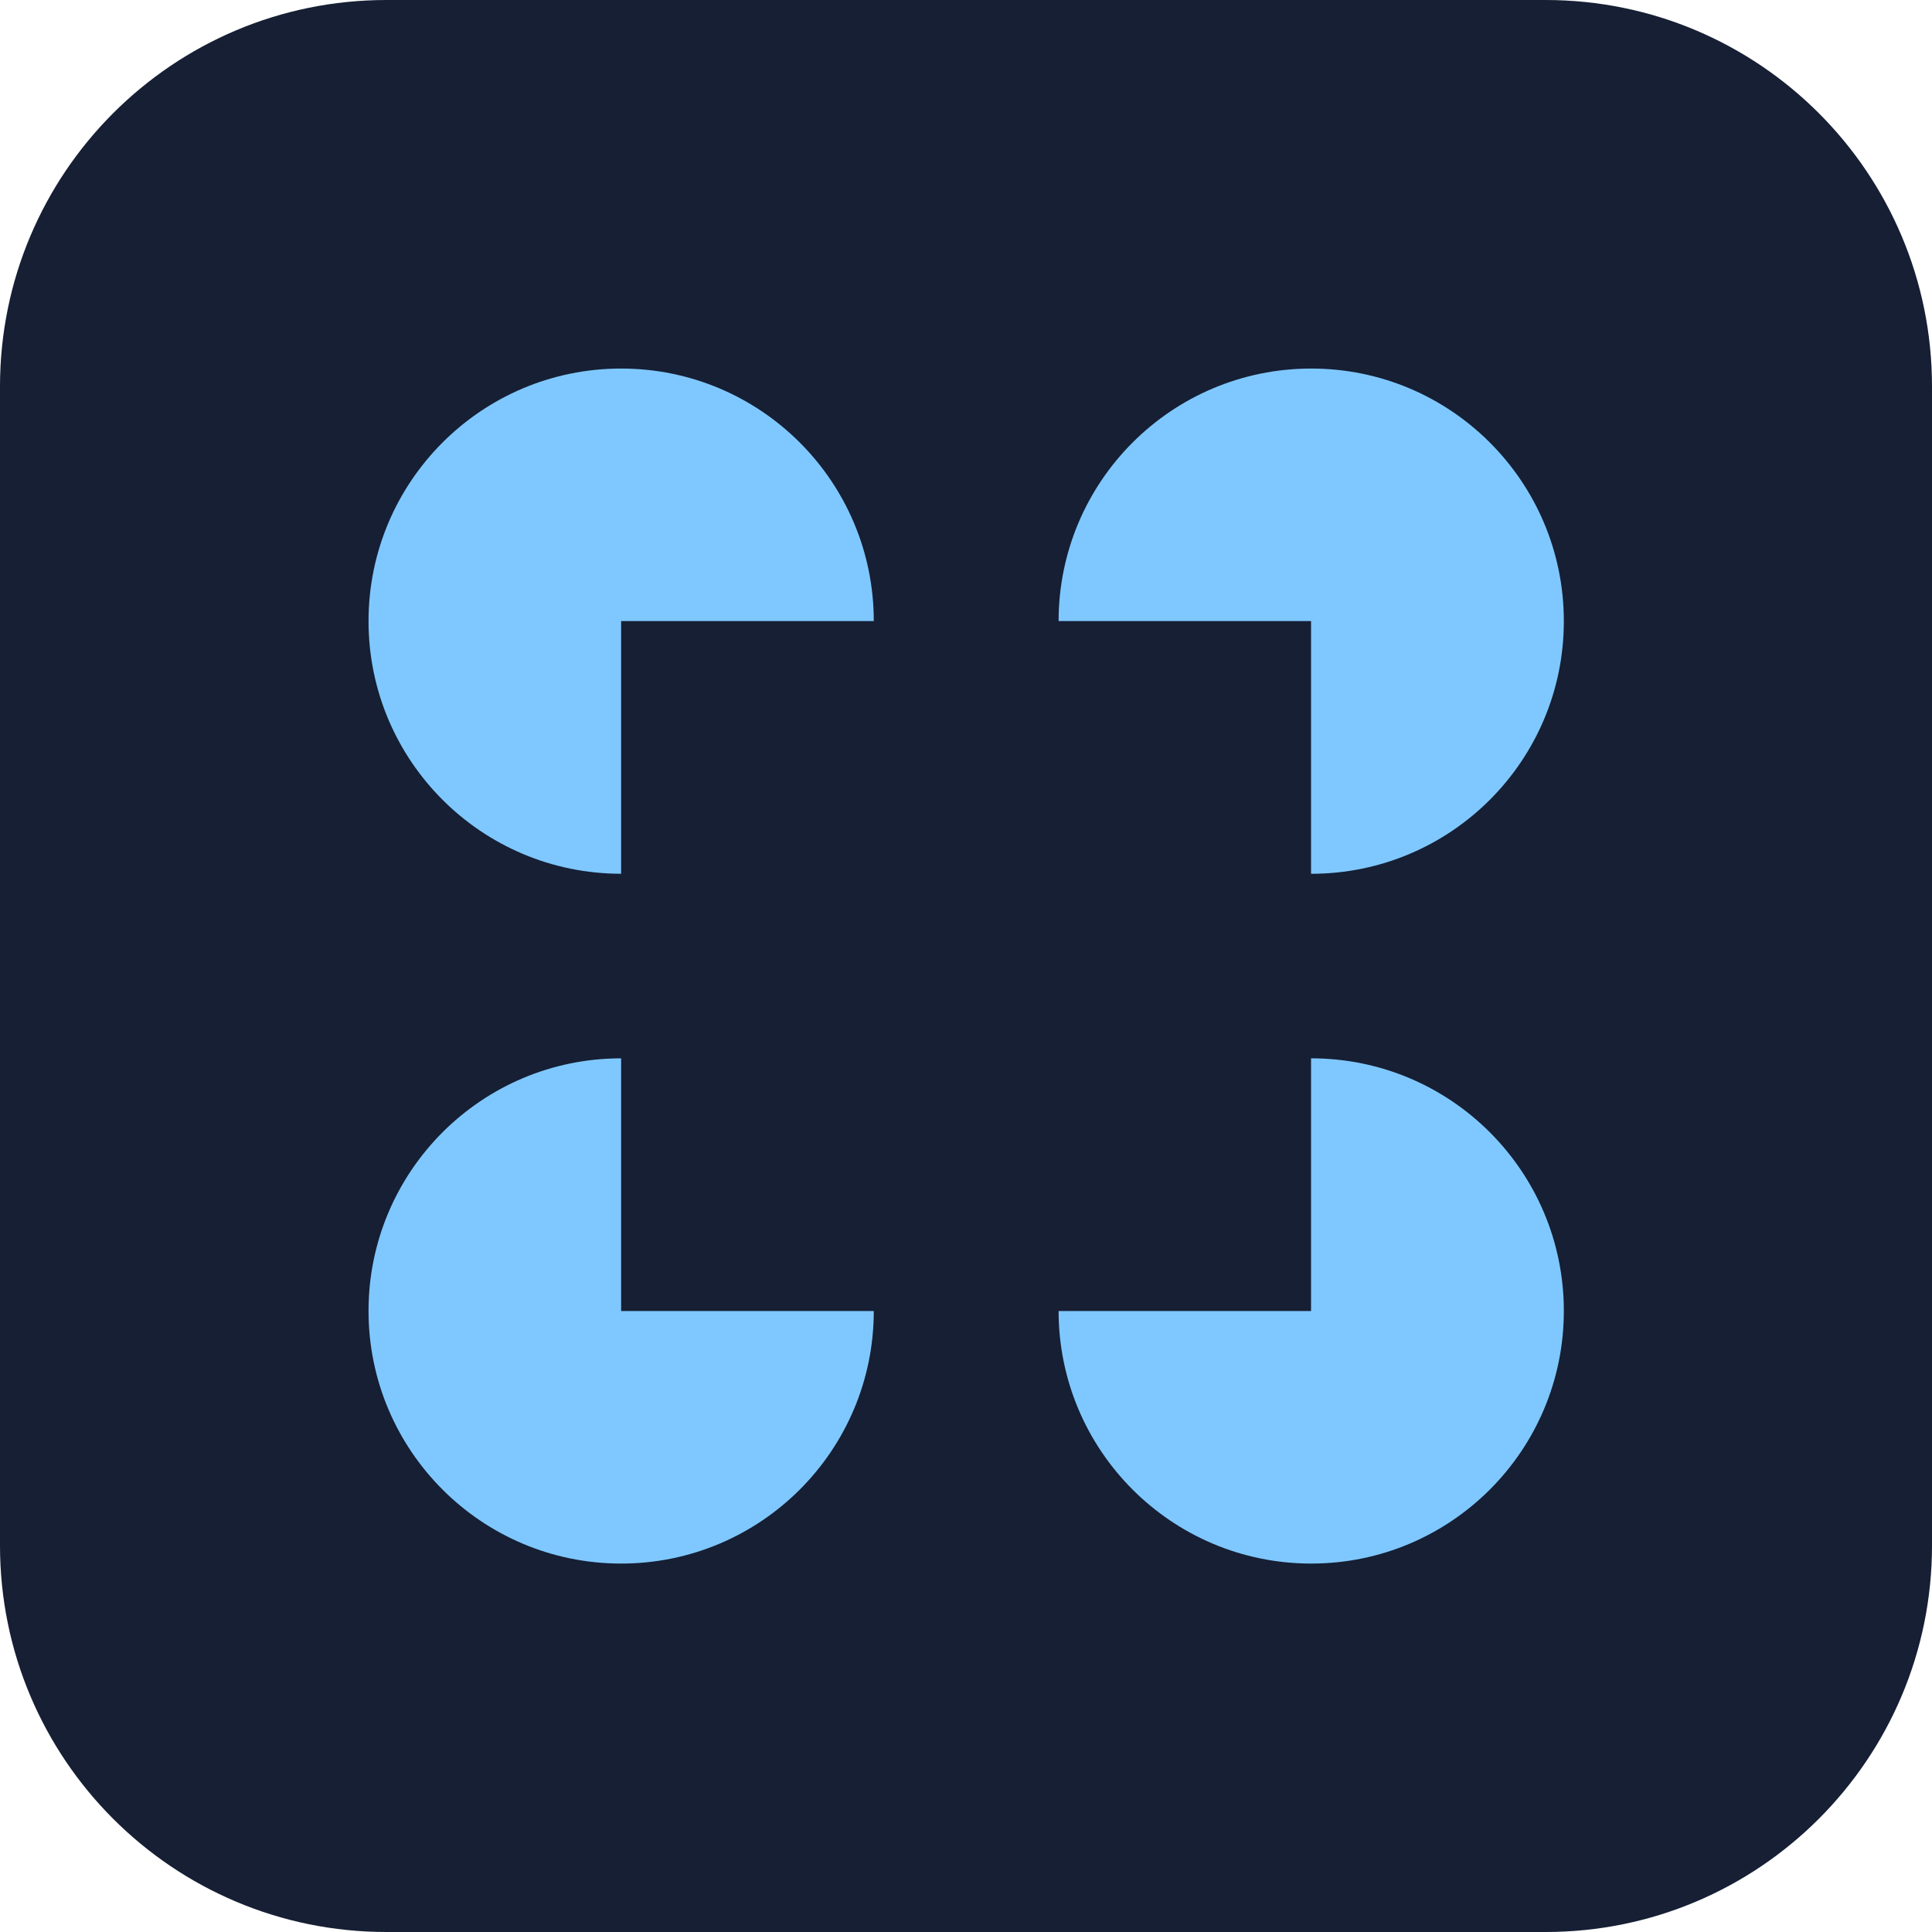
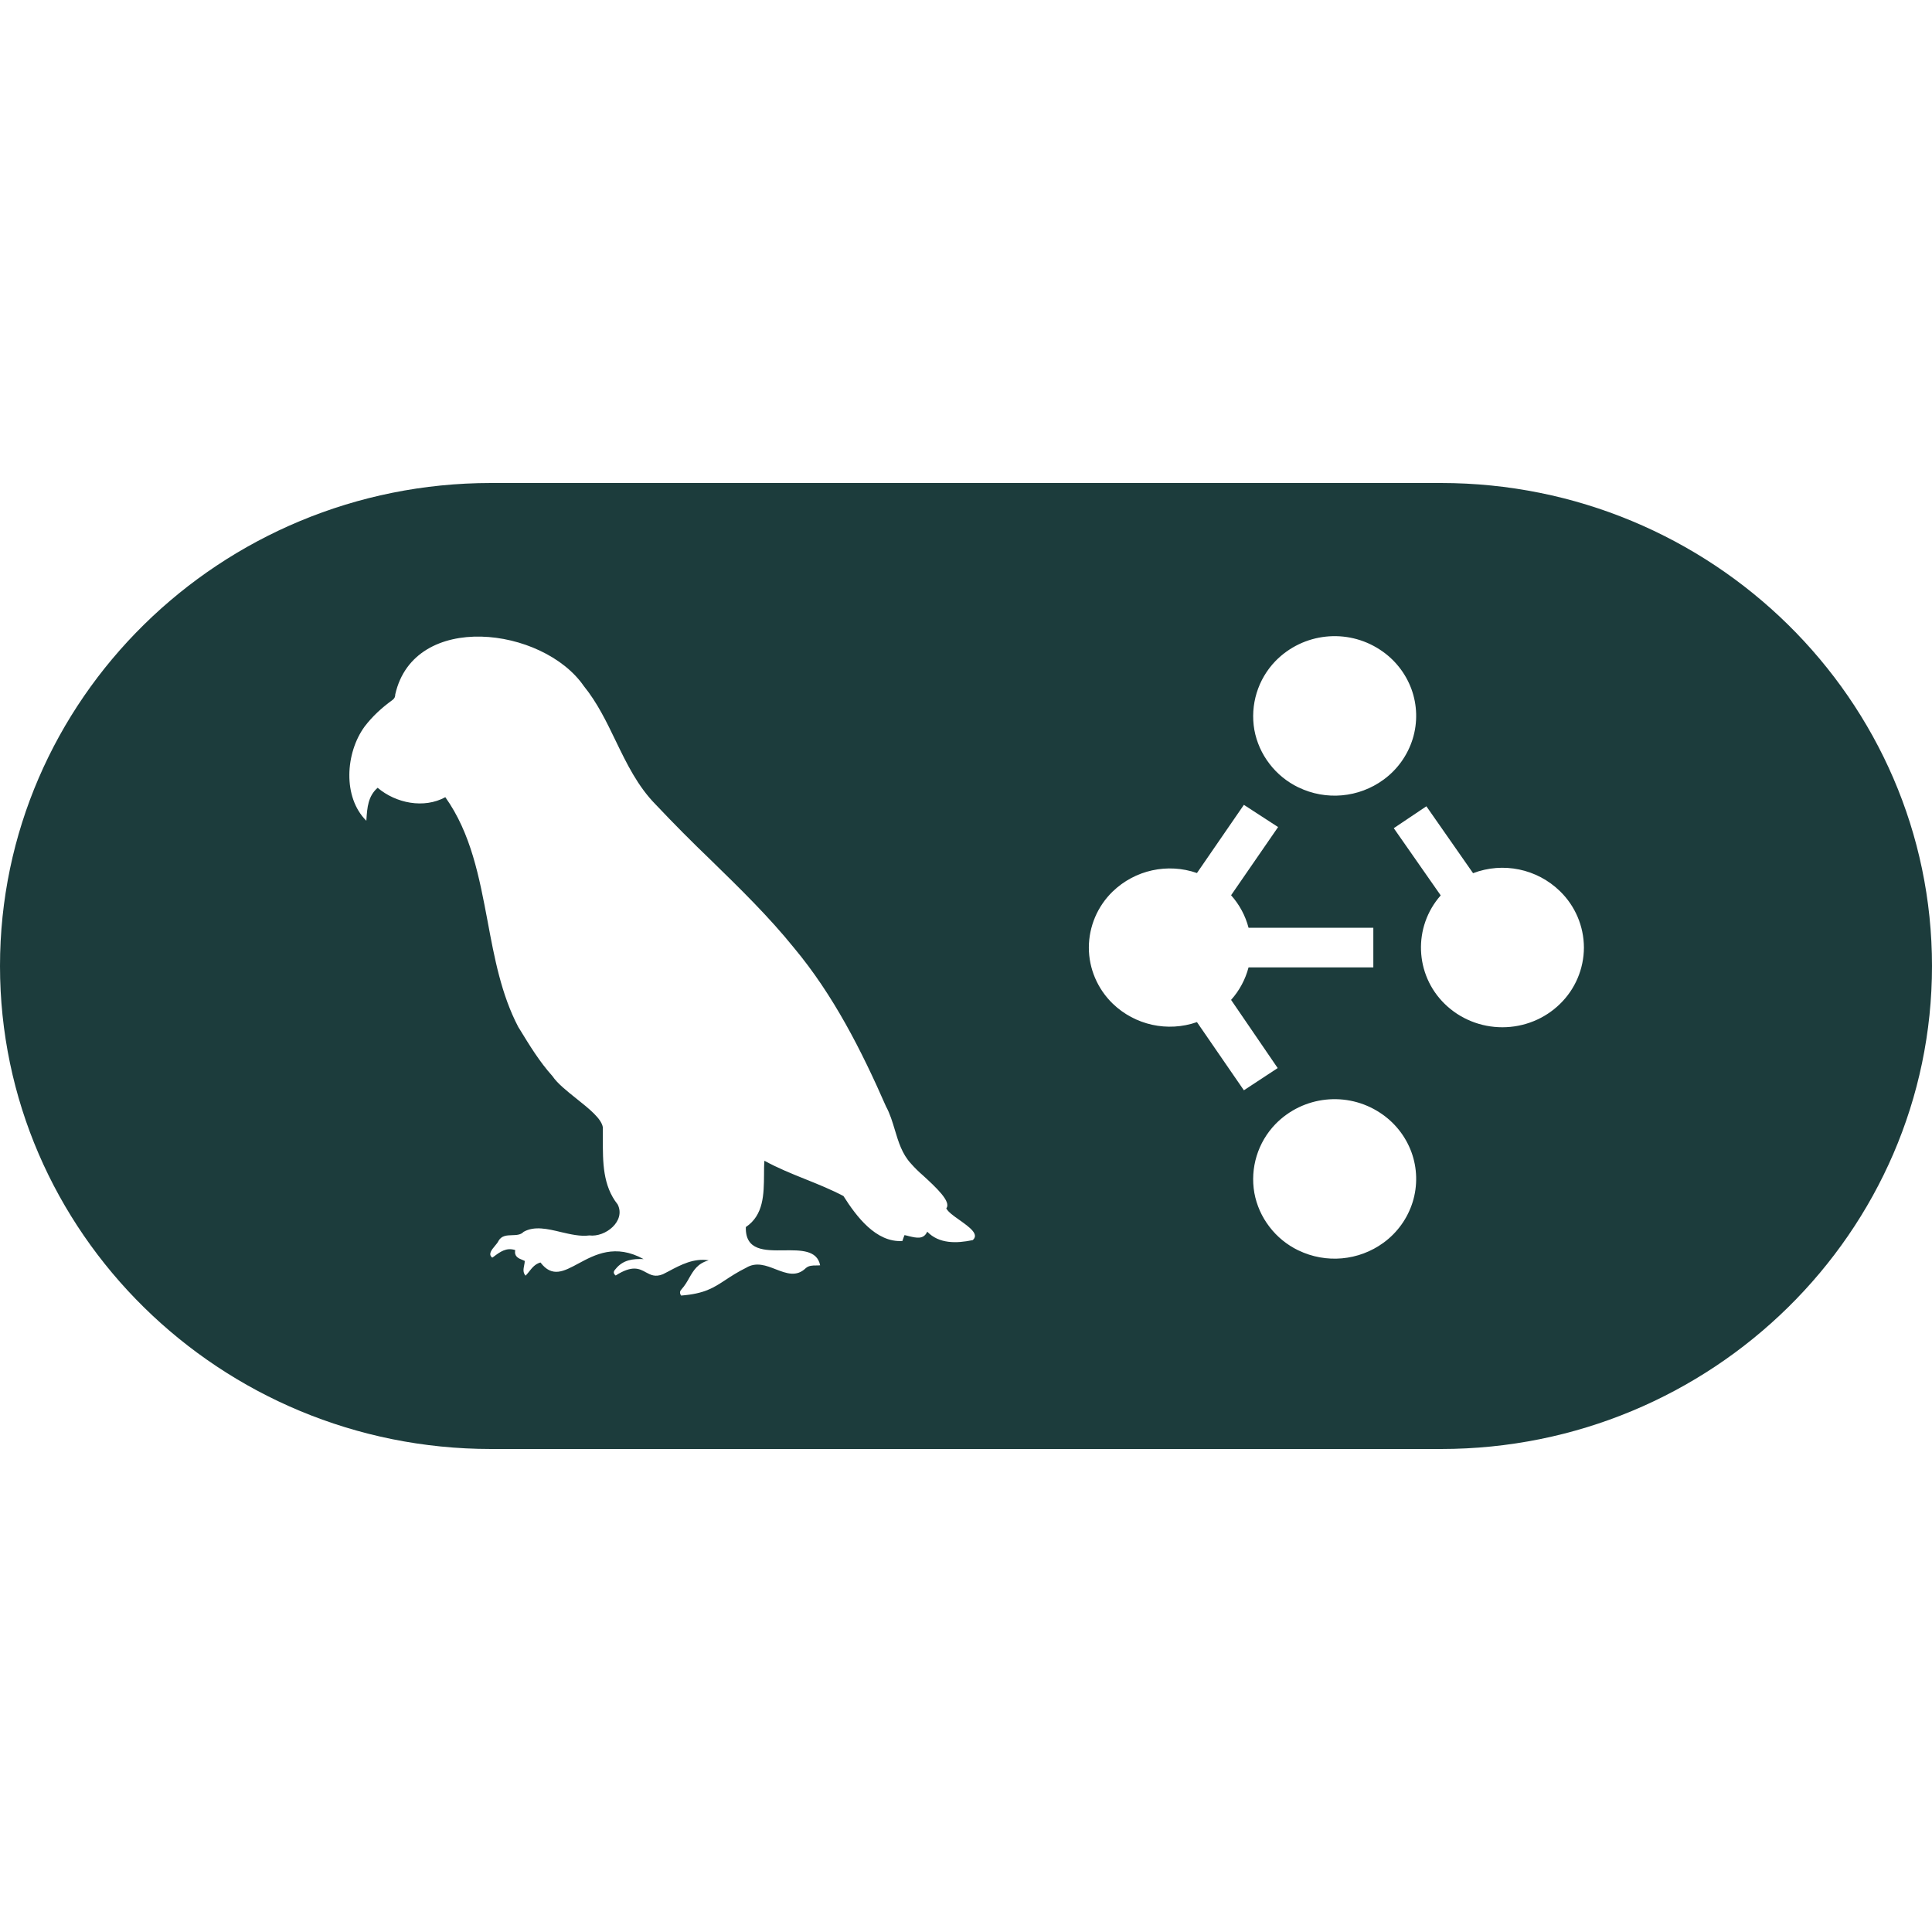
- <svg xmlns="http://www.w3.org/2000/svg" width="100" height="100" viewBox="0 0 100 100" fill="none">
-   <rect x="100" width="100" height="100" rx="20" transform="rotate(90 100 0)" fill="#161F34" />
-   <path d="M32.149 67.858H45.227C45.225 75.078 39.372 80.93 32.151 80.93C24.93 80.93 19.076 75.076 19.075 67.855C19.075 60.634 24.929 54.78 32.149 54.779V67.858ZM67.869 54.779C75.091 54.779 80.944 60.633 80.944 67.855C80.944 75.076 75.09 80.93 67.869 80.93C60.649 80.93 54.795 75.078 54.793 67.858H67.859V54.779C67.863 54.779 67.866 54.779 67.869 54.779ZM67.869 19.076C75.091 19.076 80.944 24.93 80.944 32.152C80.944 39.373 75.09 45.227 67.869 45.227C67.866 45.227 67.863 45.226 67.859 45.226V32.148H54.793C54.795 24.928 60.649 19.076 67.869 19.076ZM32.151 19.076C39.372 19.076 45.225 24.928 45.227 32.148H32.149V45.226C24.929 45.225 19.076 39.372 19.075 32.152C19.075 24.93 24.93 19.076 32.151 19.076Z" fill="#7FC8FF" />
+ <svg xmlns="http://www.w3.org/2000/svg" height="1em" style="flex:none;line-height:1" viewBox="0 0 24 24" width="1em">
+   <path clip-rule="evenodd" d="M6.099 6H17.9C21.264 6 24 8.692 24 12s-2.736 6-6.099 6H6.1C2.736 18 0 15.308 0 12s2.736-6 6.099-6zm5.419 9.3c.148.154.367.146.561.106l.002.001c.09-.072-.038-.163-.16-.25-.074-.052-.145-.102-.166-.147.068-.08-.133-.265-.289-.408a1.52 1.52 0 01-.15-.148c-.11-.119-.155-.268-.2-.418-.03-.1-.06-.2-.11-.292-.304-.694-.653-1.383-1.143-1.97-.315-.39-.674-.74-1.033-1.09a19.384 19.384 0 01-.683-.688c-.226-.229-.362-.511-.499-.794-.114-.236-.228-.473-.396-.68-.507-.735-2.107-.936-2.342.104 0 .032-.01.052-.039.073-.13.094-.245.2-.342.327-.238.326-.274.877.022 1.17l.001-.019c.01-.147.02-.286.139-.391.228.193.576.262.841.117.32.45.422.995.525 1.54.085.456.17.912.382 1.316l.014.022c.124.203.25.41.41.587.059.089.178.184.297.279.157.125.314.25.329.359v.143c-.001.285-.002.58.184.813.103.205-.15.41-.352.385-.112.015-.233-.014-.354-.042-.165-.04-.329-.078-.462-.003-.038.04-.091.04-.145.042-.064.002-.129.004-.167.07-.008.019-.026.04-.045.063-.042.05-.087.105-.033.146l.015-.01c.082-.062.16-.12.27-.084-.014.08.039.102.092.123l.027.012a.344.344 0 01-.008.056c-.009.045-.017.088.018.127a.598.598 0 00.046-.054c.037-.046.073-.092.139-.11.144.19.289.111.471.013.206-.111.459-.248.81-.055-.135-.006-.255.01-.345.12-.023.024-.042.052-.002.084.207-.132.294-.085.375-.04.06.032.115.063.212.024l.07-.036c.155-.083.314-.166.499-.137-.139.039-.188.125-.242.218-.026.047-.054.095-.094.14-.021.021-.03.046-.007.08.29-.023.4-.095.548-.192.07-.046.15-.099.261-.154.124-.075.248-.027.368.02.13.05.255.098.371-.014.037-.033.083-.034.129-.034.016 0 .033 0 .05-.002-.037-.19-.24-.188-.448-.186-.24.003-.483.006-.475-.289.222-.149.224-.407.226-.651 0-.06 0-.117.005-.173.163.09.336.16.508.229.162.065.323.13.474.21.158.25.404.58.732.558.008-.026.016-.047.026-.073.019.004.039.008.059.014.086.02.178.044.223-.056zm6.429-2.829c.19.186.447.29.716.29.269 0 .526-.104.716-.29a.98.98 0 00.297-.7.98.98 0 00-.297-.7 1.024 1.024 0 00-1.08-.224l-.58-.831-.405.272.583.835a.978.978 0 00.05 1.348zm-1.817-2.69a1.03 1.03 0 001.056-.095.991.991 0 00.363-.507.97.97 0 00-.016-.62.994.994 0 00-.39-.488 1.028 1.028 0 00-1.298.14.987.987 0 00-.263.856.98.98 0 00.187.42c.095.125.218.225.36.294zm0 5.752a1.032 1.032 0 001.056-.095.991.991 0 00.363-.507.97.97 0 00-.016-.62.994.994 0 00-.39-.488 1.027 1.027 0 00-1.298.14.986.986 0 00-.263.856.98.98 0 00.187.42c.095.125.218.225.36.294zm.93-3.516v-.492h-1.55a.977.977 0 00-.217-.404l.584-.847-.425-.276-.583.847a1.023 1.023 0 00-1.047.23.973.973 0 00-.296.696c0 .261.107.512.296.696a1.023 1.023 0 001.047.23l.583.847.42-.276-.579-.847a.977.977 0 00.217-.404h1.55z" fill="#1C3C3C" fill-rule="evenodd" />
</svg>
